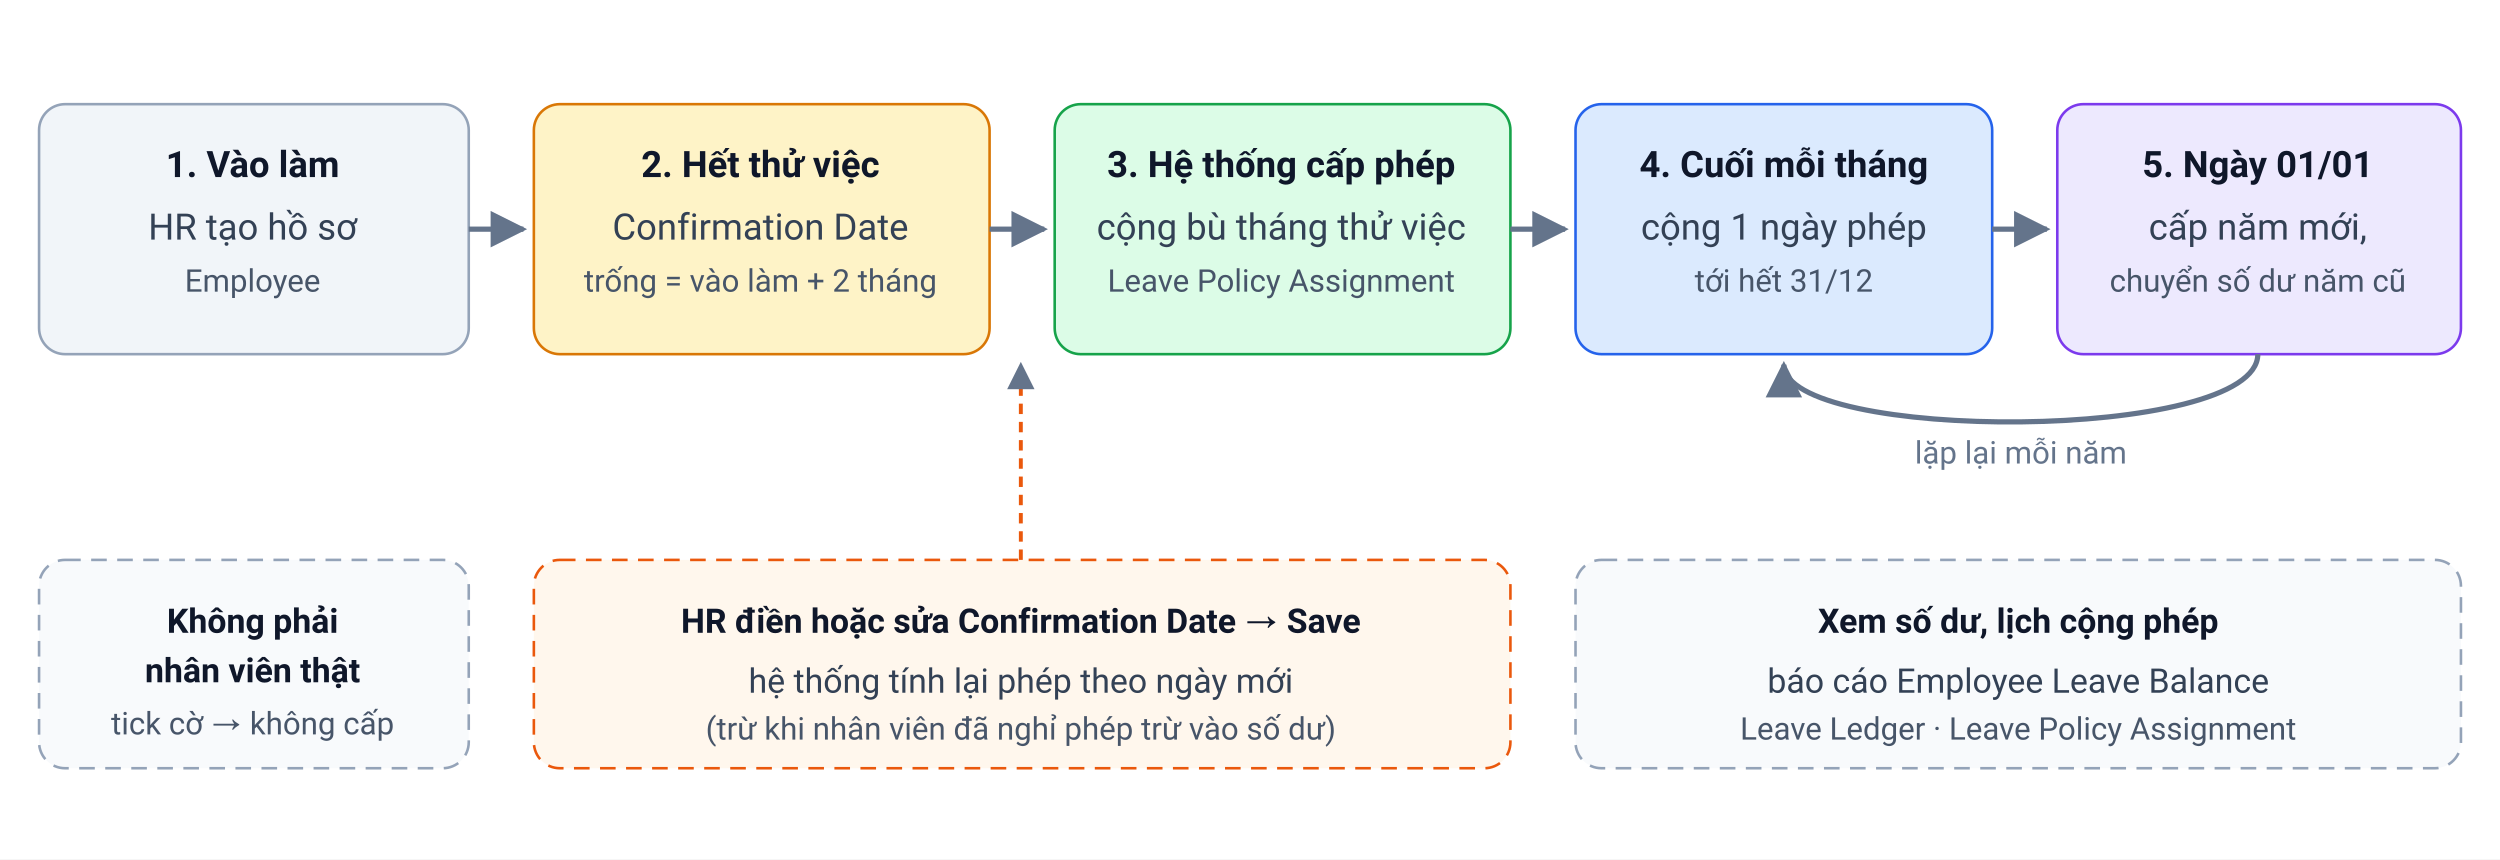
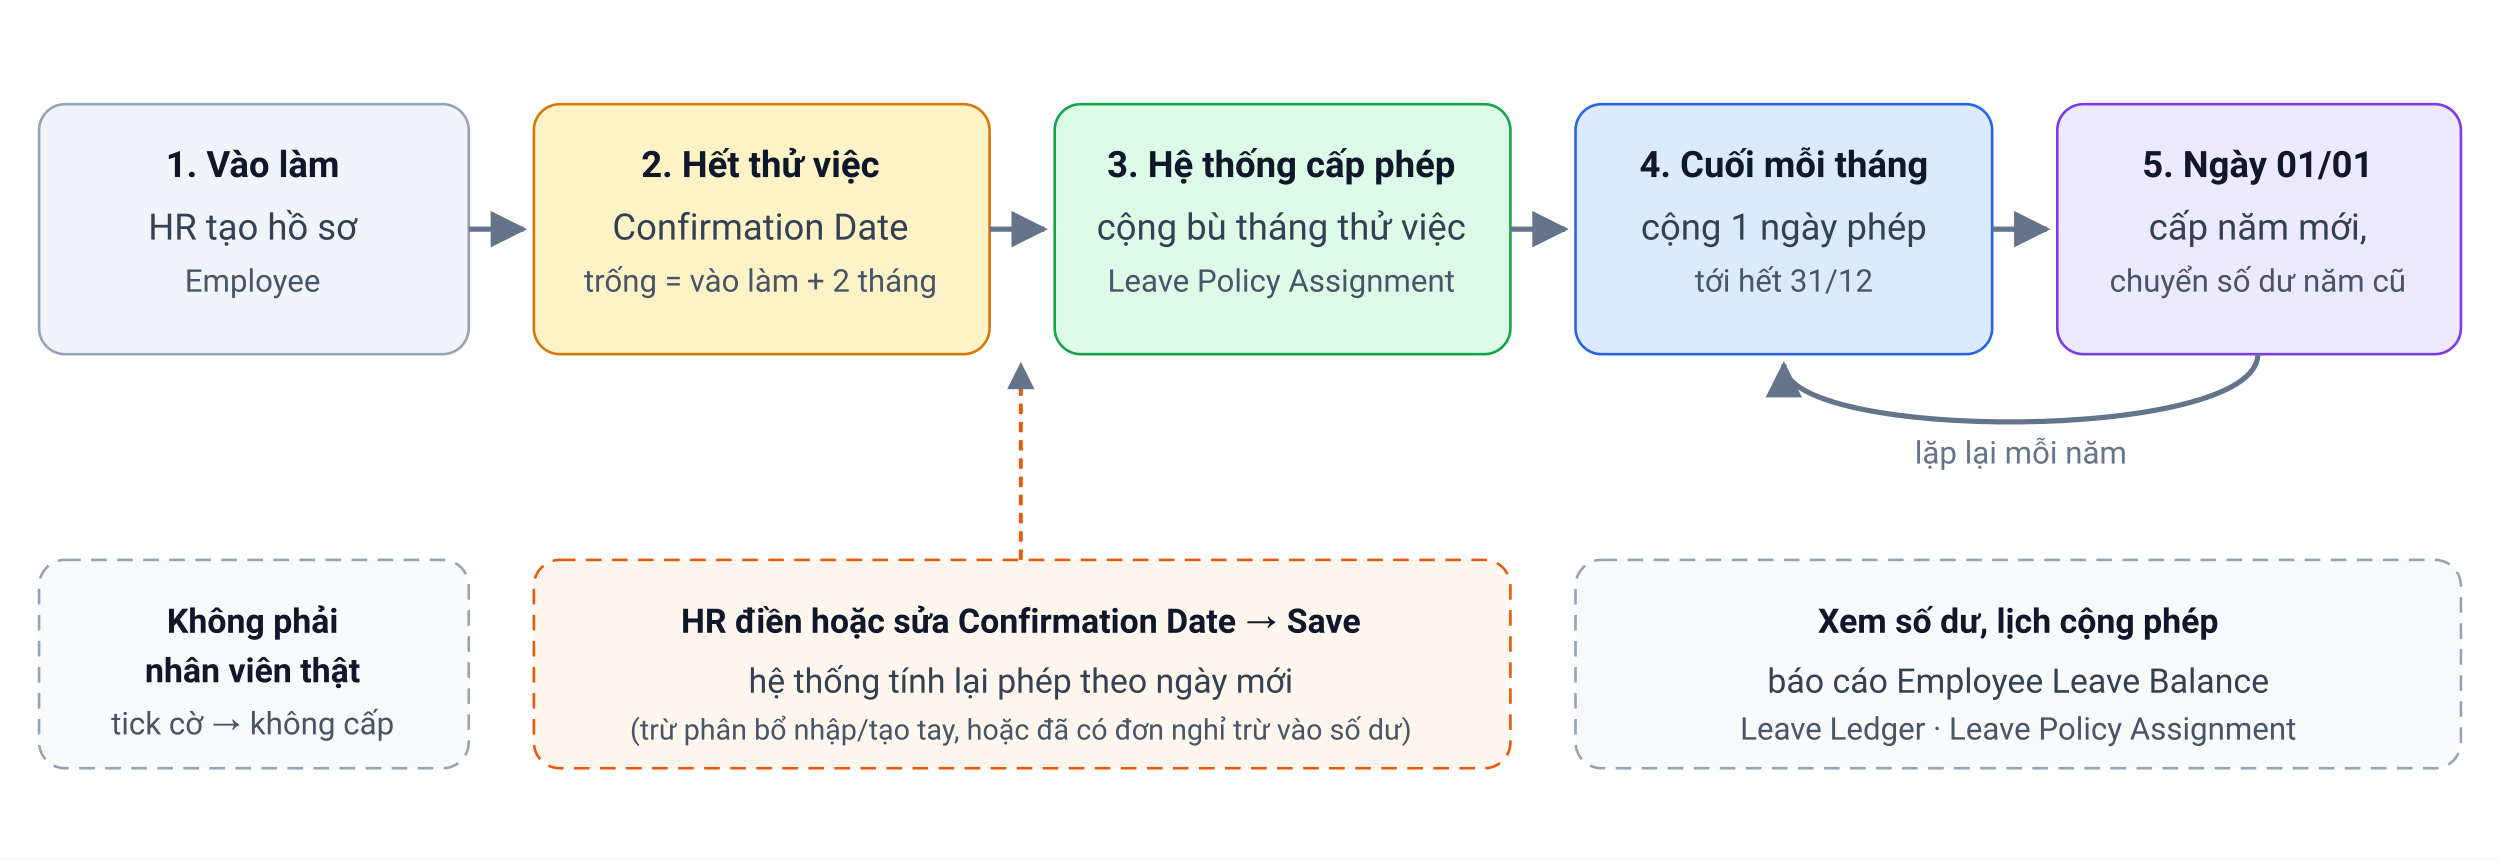
<svg xmlns="http://www.w3.org/2000/svg" xmlns:xlink="http://www.w3.org/1999/xlink" viewBox="0 0 960 330" font-family="Segoe UI, Roboto, Helvetica, Arial, sans-serif">
  <defs>
    <marker id="mui" viewBox="0 0 10 10" refX="9" refY="5" markerWidth="7" markerHeight="7" orient="auto">
      <path d="M0,0 L10,5 L0,10 z" fill="#64748b" />
    </marker>
  </defs>
  <rect width="960" height="330" fill="#ffffff" />
  <g font-size="14" text-anchor="middle">
    <rect x="15" y="40" width="165" height="96" rx="10" fill="#f1f5f9" stroke="#94a3b8" />
    <text x="97" y="68" font-weight="700" fill="#0f172a">1. Vào làm</text>
    <text x="97" y="92" fill="#334155">HR tạo hồ sơ</text>
    <text x="97" y="112" fill="#475569" font-size="12">Employee</text>
    <rect x="205" y="40" width="175" height="96" rx="10" fill="#fef3c7" stroke="#d97706" />
    <text x="292" y="68" font-weight="700" fill="#0f172a">2. Hết thử việc</text>
    <text x="292" y="92" fill="#334155">Confirmation Date</text>
    <text x="292" y="112" fill="#475569" font-size="12">trống = vào làm + 2 tháng</text>
    <rect x="405" y="40" width="175" height="96" rx="10" fill="#dcfce7" stroke="#16a34a" />
    <text x="492" y="68" font-weight="700" fill="#0f172a">3. Hệ thống cấp phép</text>
    <text x="492" y="92" fill="#334155">cộng bù tháng thử việc</text>
    <text x="492" y="112" fill="#475569" font-size="12">Leave Policy Assignment</text>
    <rect x="605" y="40" width="160" height="96" rx="10" fill="#dbeafe" stroke="#2563eb" />
    <text x="685" y="68" font-weight="700" fill="#0f172a">4. Cuối mỗi tháng</text>
    <text x="685" y="92" fill="#334155">cộng 1 ngày phép</text>
    <text x="685" y="112" fill="#475569" font-size="12">tới hết 31/12</text>
    <rect x="790" y="40" width="155" height="96" rx="10" fill="#ede9fe" stroke="#7c3aed" />
    <text x="867" y="68" font-weight="700" fill="#0f172a">5. Ngày 01/01</text>
    <text x="867" y="92" fill="#334155">cấp năm mới,</text>
    <text x="867" y="112" fill="#475569" font-size="12">chuyển số dư năm cũ</text>
  </g>
  <g stroke="#64748b" stroke-width="2" fill="none" marker-end="url(#mui)">
    <line x1="180" y1="88" x2="201" y2="88" />
    <line x1="380" y1="88" x2="401" y2="88" />
    <line x1="580" y1="88" x2="601" y2="88" />
    <line x1="765" y1="88" x2="786" y2="88" />
    <path d="M867,136 C867,170 685,170 685,140" />
  </g>
  <text x="776" y="178" font-size="12" fill="#64748b" text-anchor="middle">lặp lại mỗi năm</text>
  <g font-size="13" text-anchor="middle">
    <rect x="205" y="215" width="375" height="80" rx="10" fill="#fff7ed" stroke="#ea580c" stroke-dasharray="6 4" />
    <text x="392" y="243" font-weight="700" fill="#0f172a">HR điền hoặc sửa Confirmation Date → Save</text>
    <text x="392" y="266" fill="#334155">hệ thống tính lại phép theo ngày mới</text>
-     <text x="392" y="284" fill="#475569" font-size="12">(trừ khi nhân viên đã nghỉ phép trừ vào số dư)</text>
+     <text x="392" y="284" fill="#475569" font-size="11">(trừ phân bổ nhập/tạo tay, hoặc đã có đơn nghỉ trừ vào số dư)</text>
    <rect x="15" y="215" width="165" height="80" rx="10" fill="#f8fafc" stroke="#94a3b8" stroke-dasharray="6 4" />
    <text x="97" y="243" font-weight="700" fill="#0f172a">Không phải</text>
    <text x="97" y="262" font-weight="700" fill="#0f172a">nhân viên thật</text>
    <text x="97" y="282" fill="#475569" font-size="12">tick cờ → không cấp</text>
    <rect x="605" y="215" width="340" height="80" rx="10" fill="#f8fafc" stroke="#94a3b8" stroke-dasharray="6 4" />
    <text x="775" y="243" font-weight="700" fill="#0f172a">Xem số dư, lịch cộng phép</text>
    <text x="775" y="266" fill="#334155">báo cáo Employee Leave Balance</text>
    <text x="775" y="284" fill="#475569" font-size="12">Leave Ledger · Leave Policy Assignment</text>
  </g>
  <g stroke="#ea580c" stroke-width="1.5" fill="none" stroke-dasharray="4 3" marker-end="url(#mui)">
    <line x1="392" y1="215" x2="392" y2="140" />
  </g>
  <style>
    .hot { fill: #1d4ed8; fill-opacity: 0; cursor: pointer; pointer-events: all; }
    .hot:hover { fill-opacity: .08; }
  </style>
  <a xlink:href="../../../Desk-Admin-Employee.html" href="../../../Desk-Admin-Employee.html" target="_top">
    <rect class="hot" x="15" y="40" width="165" height="96" rx="10" />
  </a>
  <a xlink:href="../../../Desk-HR-CapPhep.html#het-thu-viec" href="../../../Desk-HR-CapPhep.html#het-thu-viec" target="_top">
    <rect class="hot" x="205" y="40" width="175" height="96" rx="10" />
  </a>
  <a xlink:href="../../../Desk-HR-CapPhep.html#he-thong-cap" href="../../../Desk-HR-CapPhep.html#he-thong-cap" target="_top">
    <rect class="hot" x="405" y="40" width="175" height="96" rx="10" />
  </a>
  <a xlink:href="../../../Desk-HR-CapPhep.html#he-thong-cap" href="../../../Desk-HR-CapPhep.html#he-thong-cap" target="_top">
    <rect class="hot" x="605" y="40" width="160" height="96" rx="10" />
  </a>
  <a xlink:href="../../../Desk-HR-CapPhep.html#nam-moi" href="../../../Desk-HR-CapPhep.html#nam-moi" target="_top">
    <rect class="hot" x="790" y="40" width="155" height="96" rx="10" />
  </a>
  <a xlink:href="../../../Desk-HR-CapPhep.html#doi-ngay" href="../../../Desk-HR-CapPhep.html#doi-ngay" target="_top">
    <rect class="hot" x="205" y="215" width="375" height="80" rx="10" />
  </a>
  <a xlink:href="../../../Desk-HR-CapPhep.html#khong-cap" href="../../../Desk-HR-CapPhep.html#khong-cap" target="_top">
    <rect class="hot" x="15" y="215" width="165" height="80" rx="10" />
  </a>
  <a xlink:href="../../../Desk-HR-KiemTraPhep.html#tinh-tu-ngay-nao" href="../../../Desk-HR-KiemTraPhep.html#tinh-tu-ngay-nao" target="_top">
    <rect class="hot" x="605" y="215" width="340" height="80" rx="10" />
  </a>
</svg>
